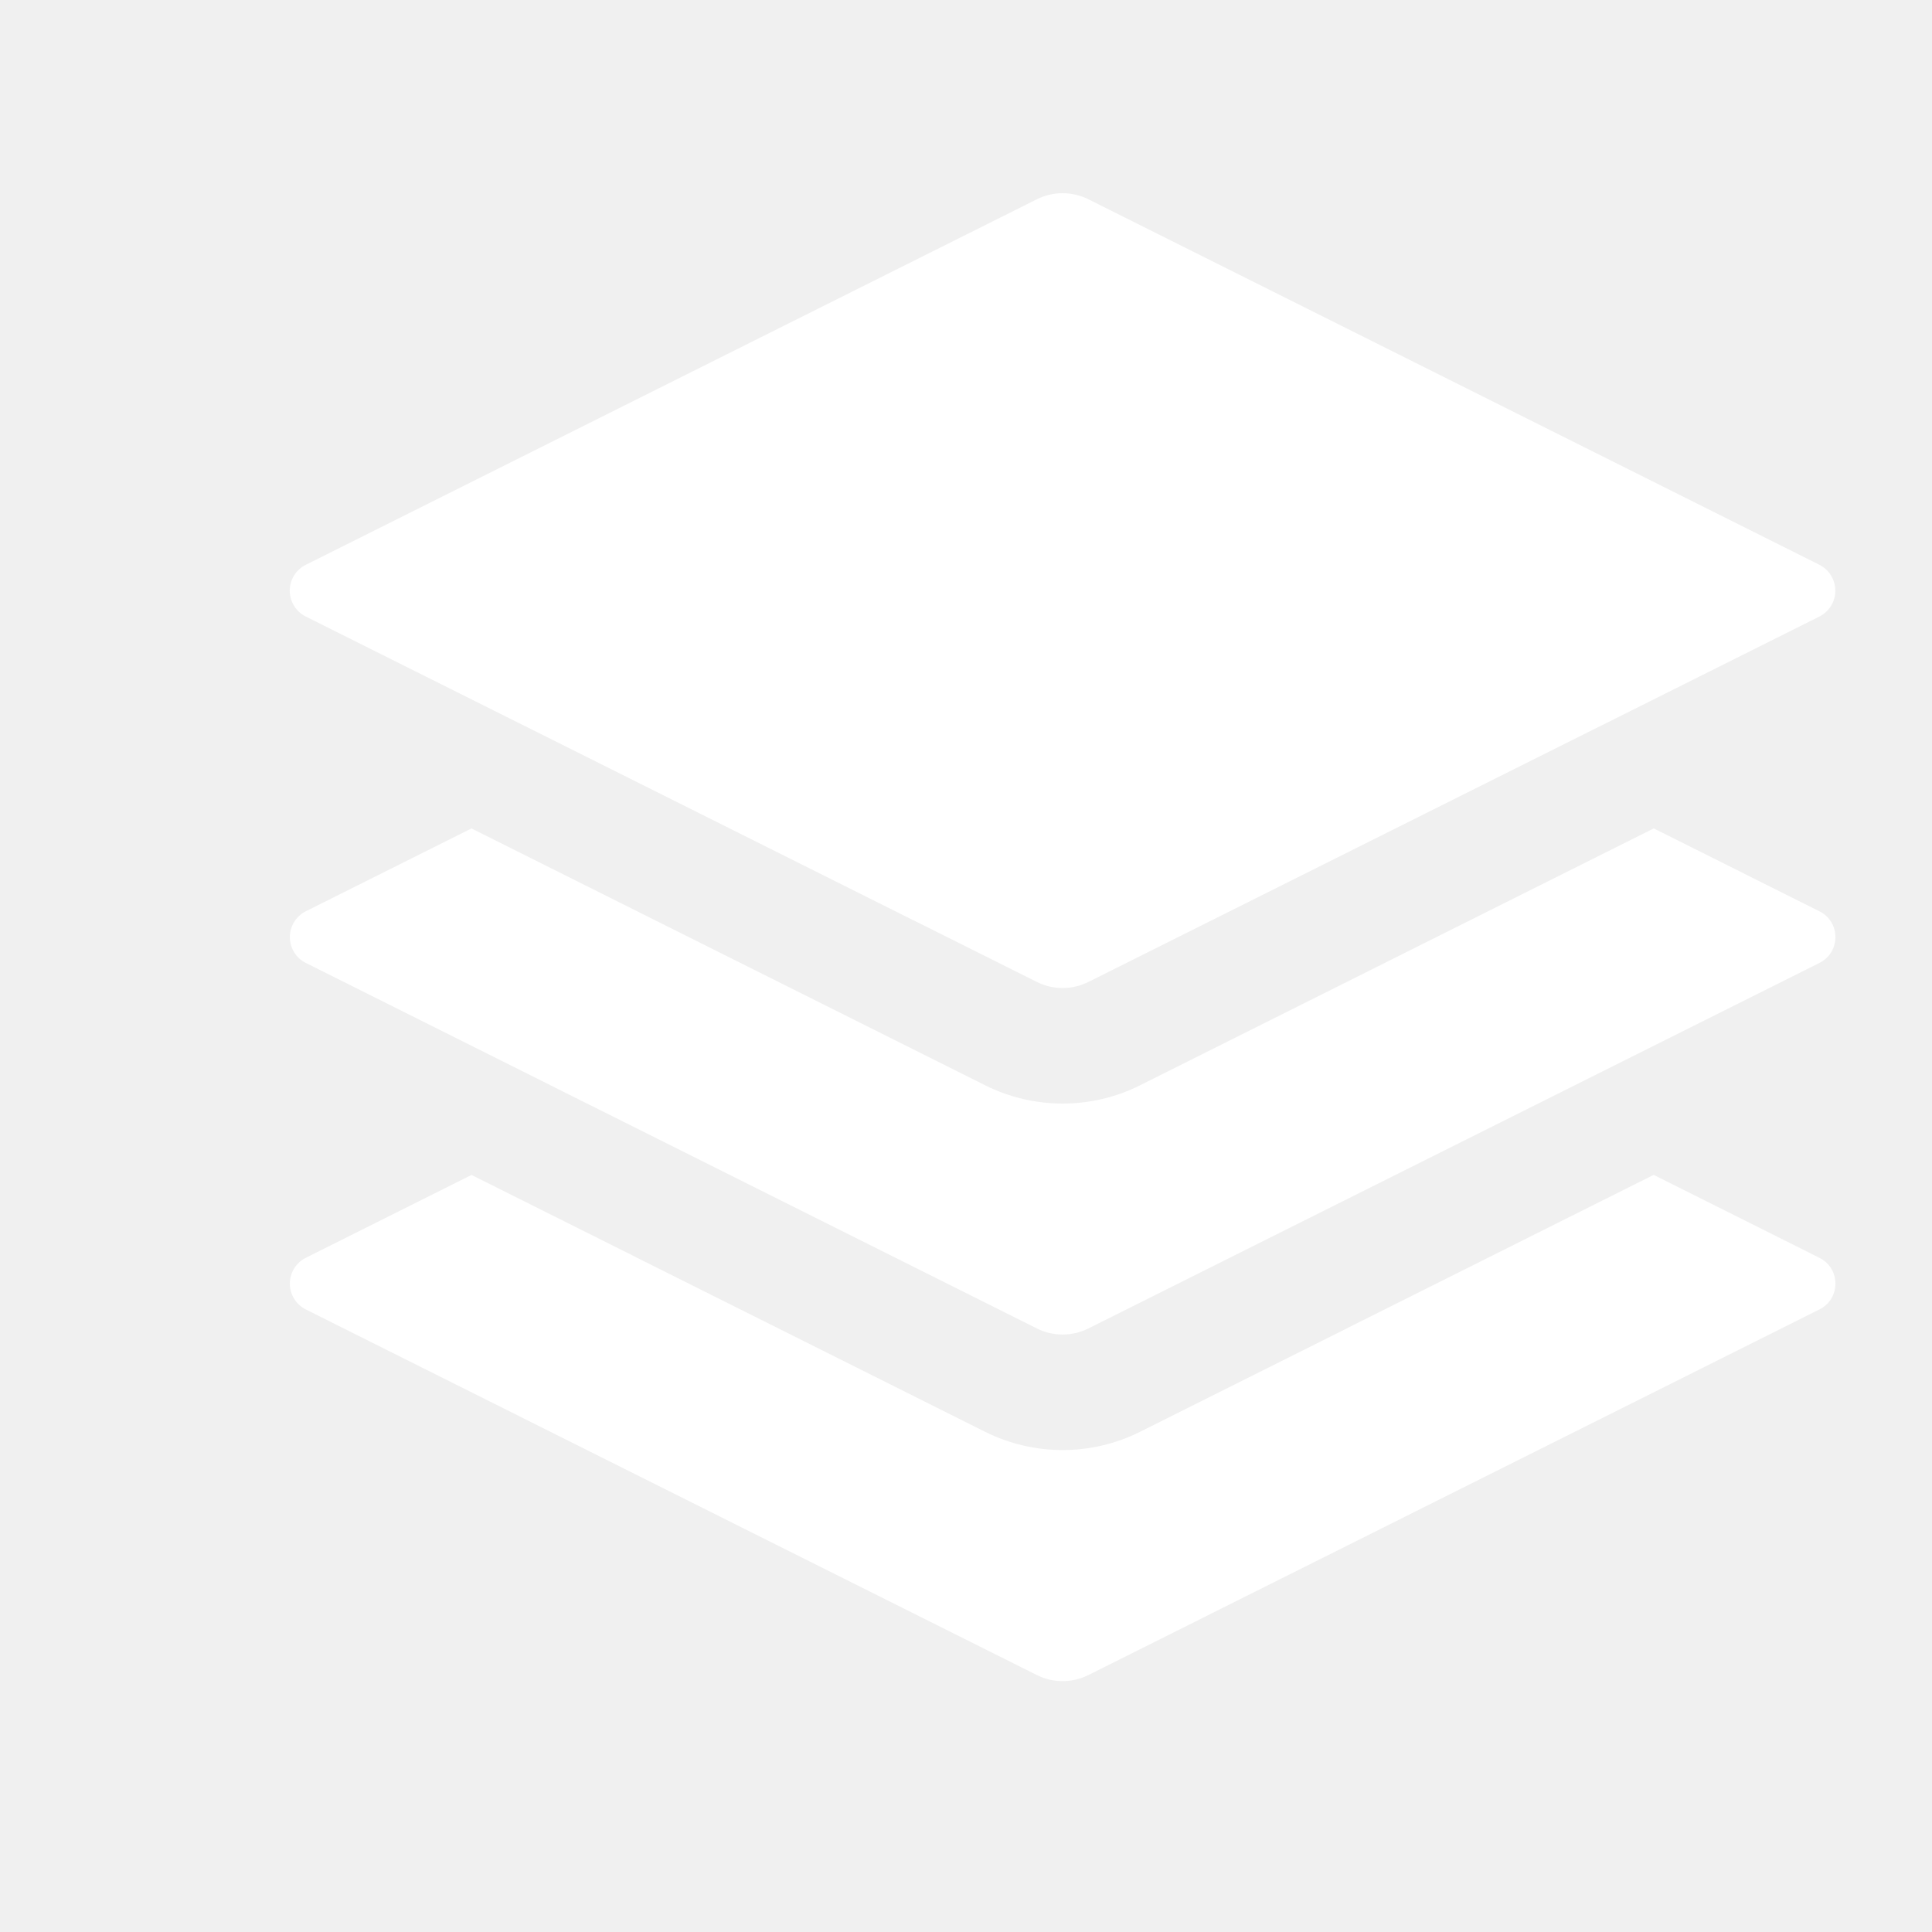
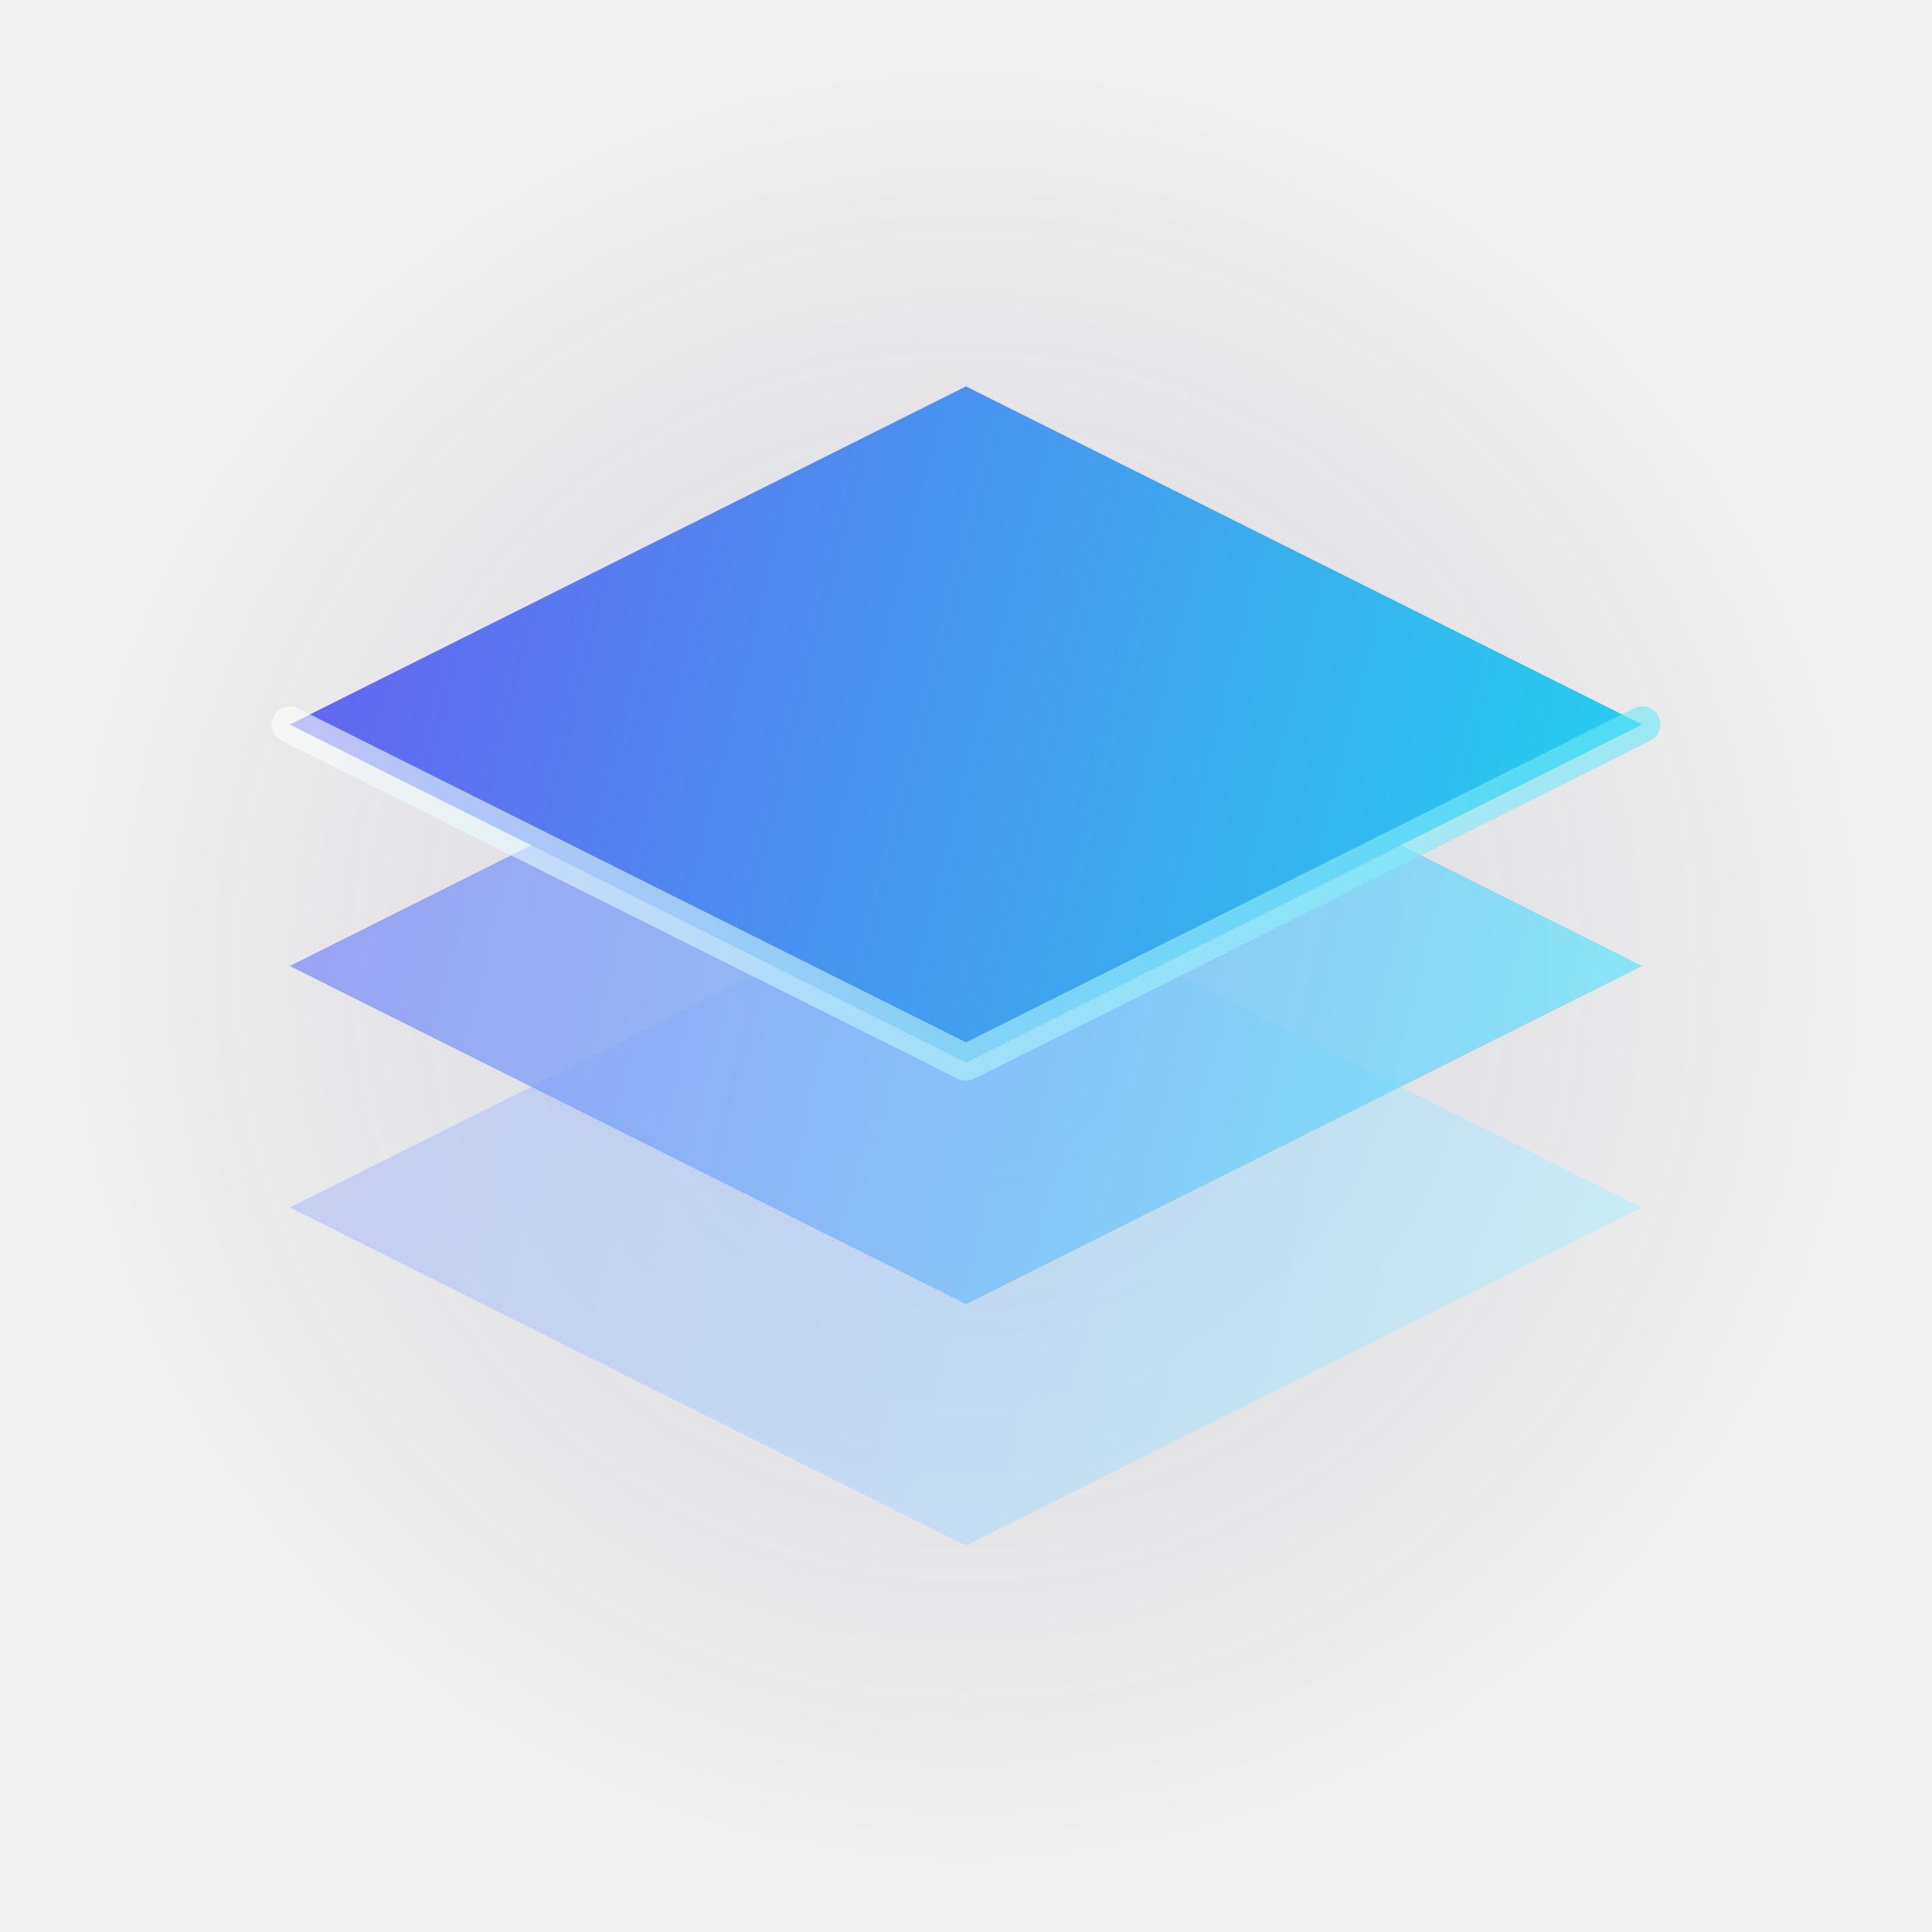
- <svg xmlns="http://www.w3.org/2000/svg" width="16" height="16" fill="white" class="bi bi-stack" viewBox="0 -2 14 20">
-   <path d="m14.12 10.163 1.715.858c.22.11.22.424 0 .534L8.267 15.34a.598.598 0 0 1-.534 0L.165 11.555a.299.299 0 0 1 0-.534l1.716-.858 5.317 2.659c.505.252 1.1.252 1.604 0l5.317-2.66zM7.733.063a.598.598 0 0 1 .534 0l7.568 3.784a.3.3 0 0 1 0 .535L8.267 8.165a.598.598 0 0 1-.534 0L.165 4.382a.299.299 0 0 1 0-.535L7.733.063z" />
-   <path d="m14.12 6.576 1.715.858c.22.11.22.424 0 .534l-7.568 3.784a.598.598 0 0 1-.534 0L.165 7.968a.299.299 0 0 1 0-.534l1.716-.858 5.317 2.659c.505.252 1.1.252 1.604 0l5.317-2.659z" />
+ <svg xmlns="http://www.w3.org/2000/svg" viewBox="0 0 80 80" fill="none">
+   <circle cx="40" cy="40" r="38" fill="url(#stackGlow)" opacity="0.15" />
+   <path d="M12 50 L40 64 L68 50 L40 36 Z" fill="url(#stackLayerC)" opacity="0.5" />
+   <path d="M12 40 L40 54 L68 40 L40 26 Z" fill="url(#stackLayerB)" opacity="0.75" />
+   <path d="M12 30 L40 44 L68 30 L40 16 Z" fill="url(#stackLayerA)" />
+   <path d="M12 30 L40 44 L68 30" stroke="url(#stackStroke)" stroke-width="1.5" stroke-linecap="round" stroke-linejoin="round" fill="none" opacity="0.6" />
+   <defs>
+     <linearGradient id="stackLayerA" x1="12" y1="30" x2="68" y2="44" gradientUnits="userSpaceOnUse">
+       <stop offset="0%" stop-color="#6366f1" />
+       <stop offset="100%" stop-color="#22d3ee" />
+     </linearGradient>
+     <linearGradient id="stackLayerB" x1="12" y1="40" x2="68" y2="54" gradientUnits="userSpaceOnUse">
+       <stop offset="0%" stop-color="#818cf8" />
+       <stop offset="100%" stop-color="#67e8f9" />
+     </linearGradient>
+     <linearGradient id="stackLayerC" x1="12" y1="50" x2="68" y2="64" gradientUnits="userSpaceOnUse">
+       <stop offset="0%" stop-color="#a5b4fc" />
+       <stop offset="100%" stop-color="#a5f3fc" />
+     </linearGradient>
+     <linearGradient id="stackStroke" x1="12" y1="30" x2="68" y2="30" gradientUnits="userSpaceOnUse">
+       <stop offset="0%" stop-color="#ffffff" />
+       <stop offset="100%" stop-color="#67e8f9" />
+     </linearGradient>
+     <radialGradient id="stackGlow" cx="50%" cy="50%" r="50%">
+       <stop offset="0%" stop-color="#6366f1" />
+       <stop offset="100%" stop-color="transparent" />
+     </radialGradient>
+   </defs>
</svg>
